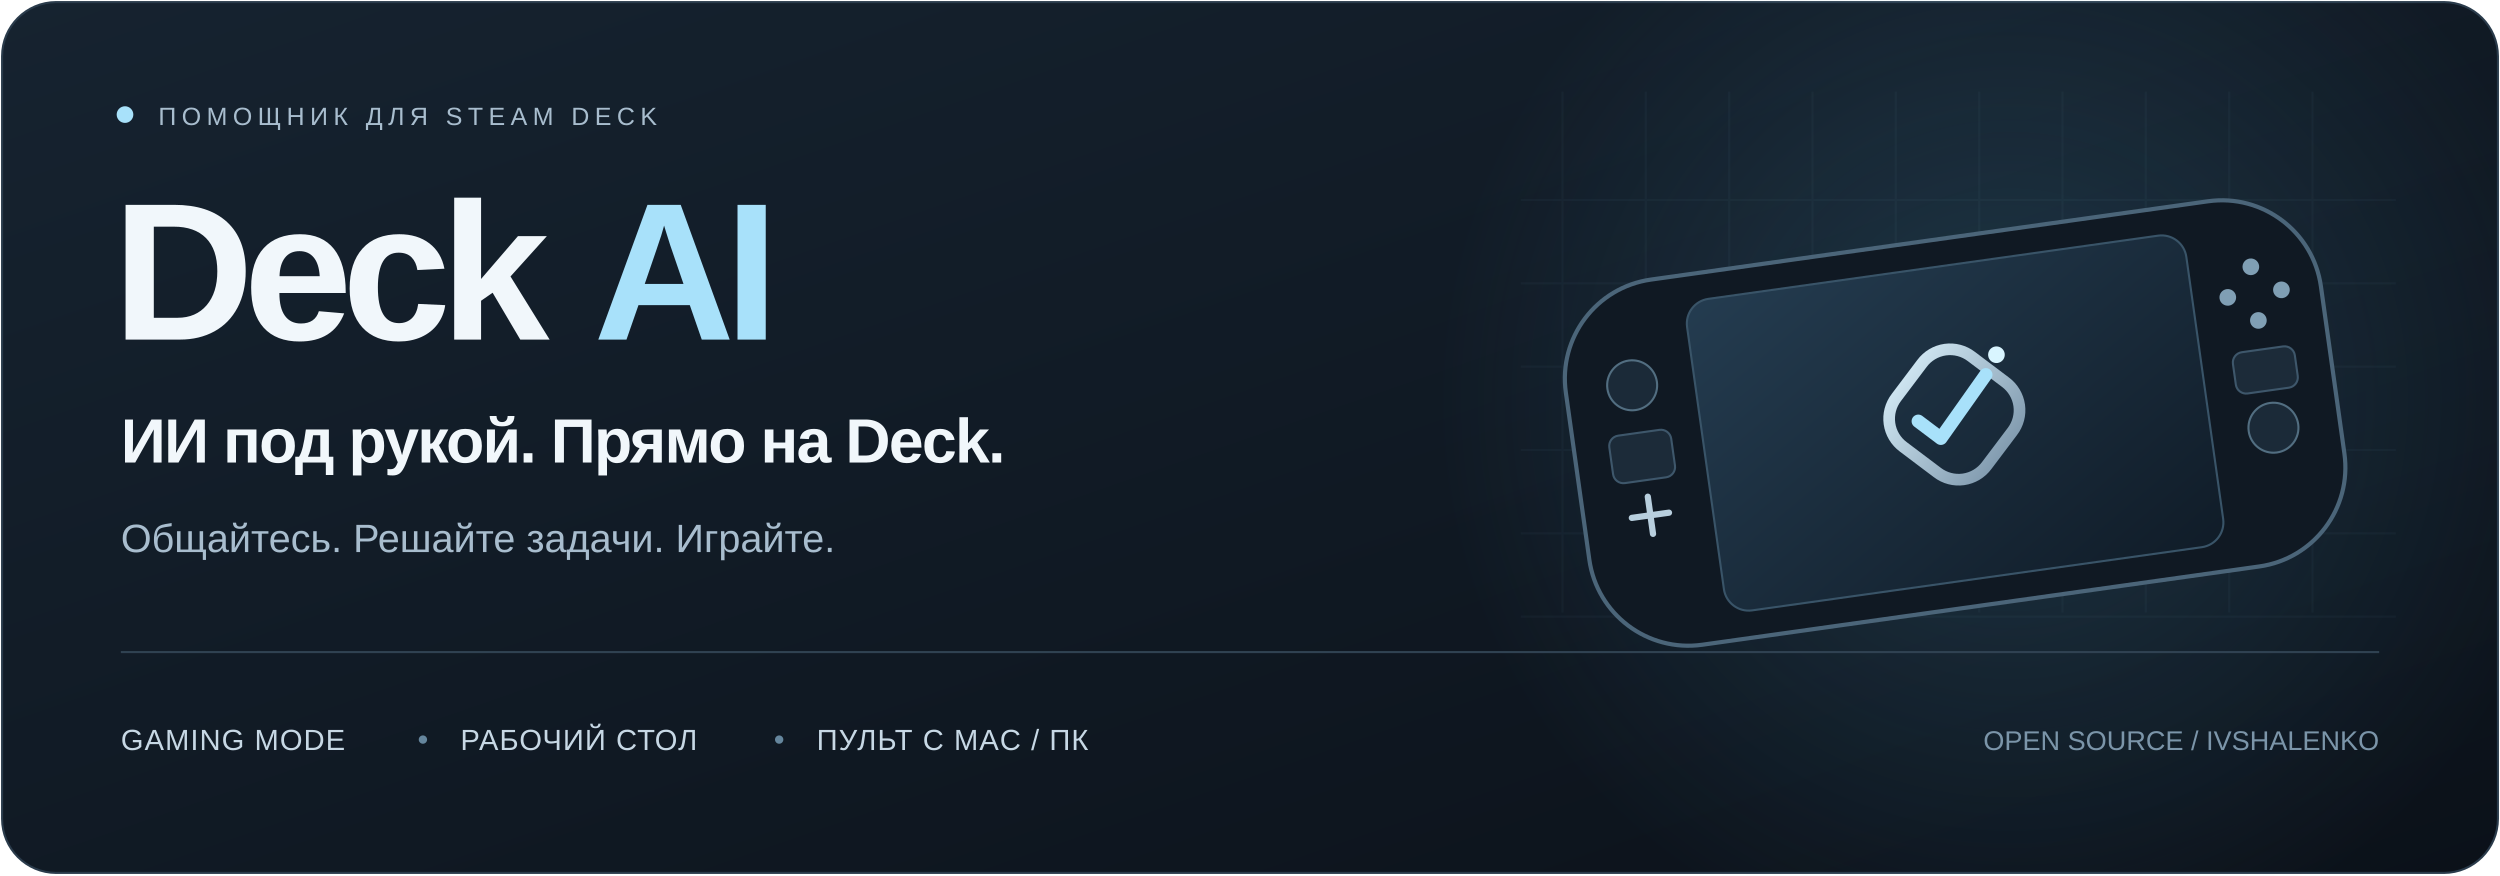
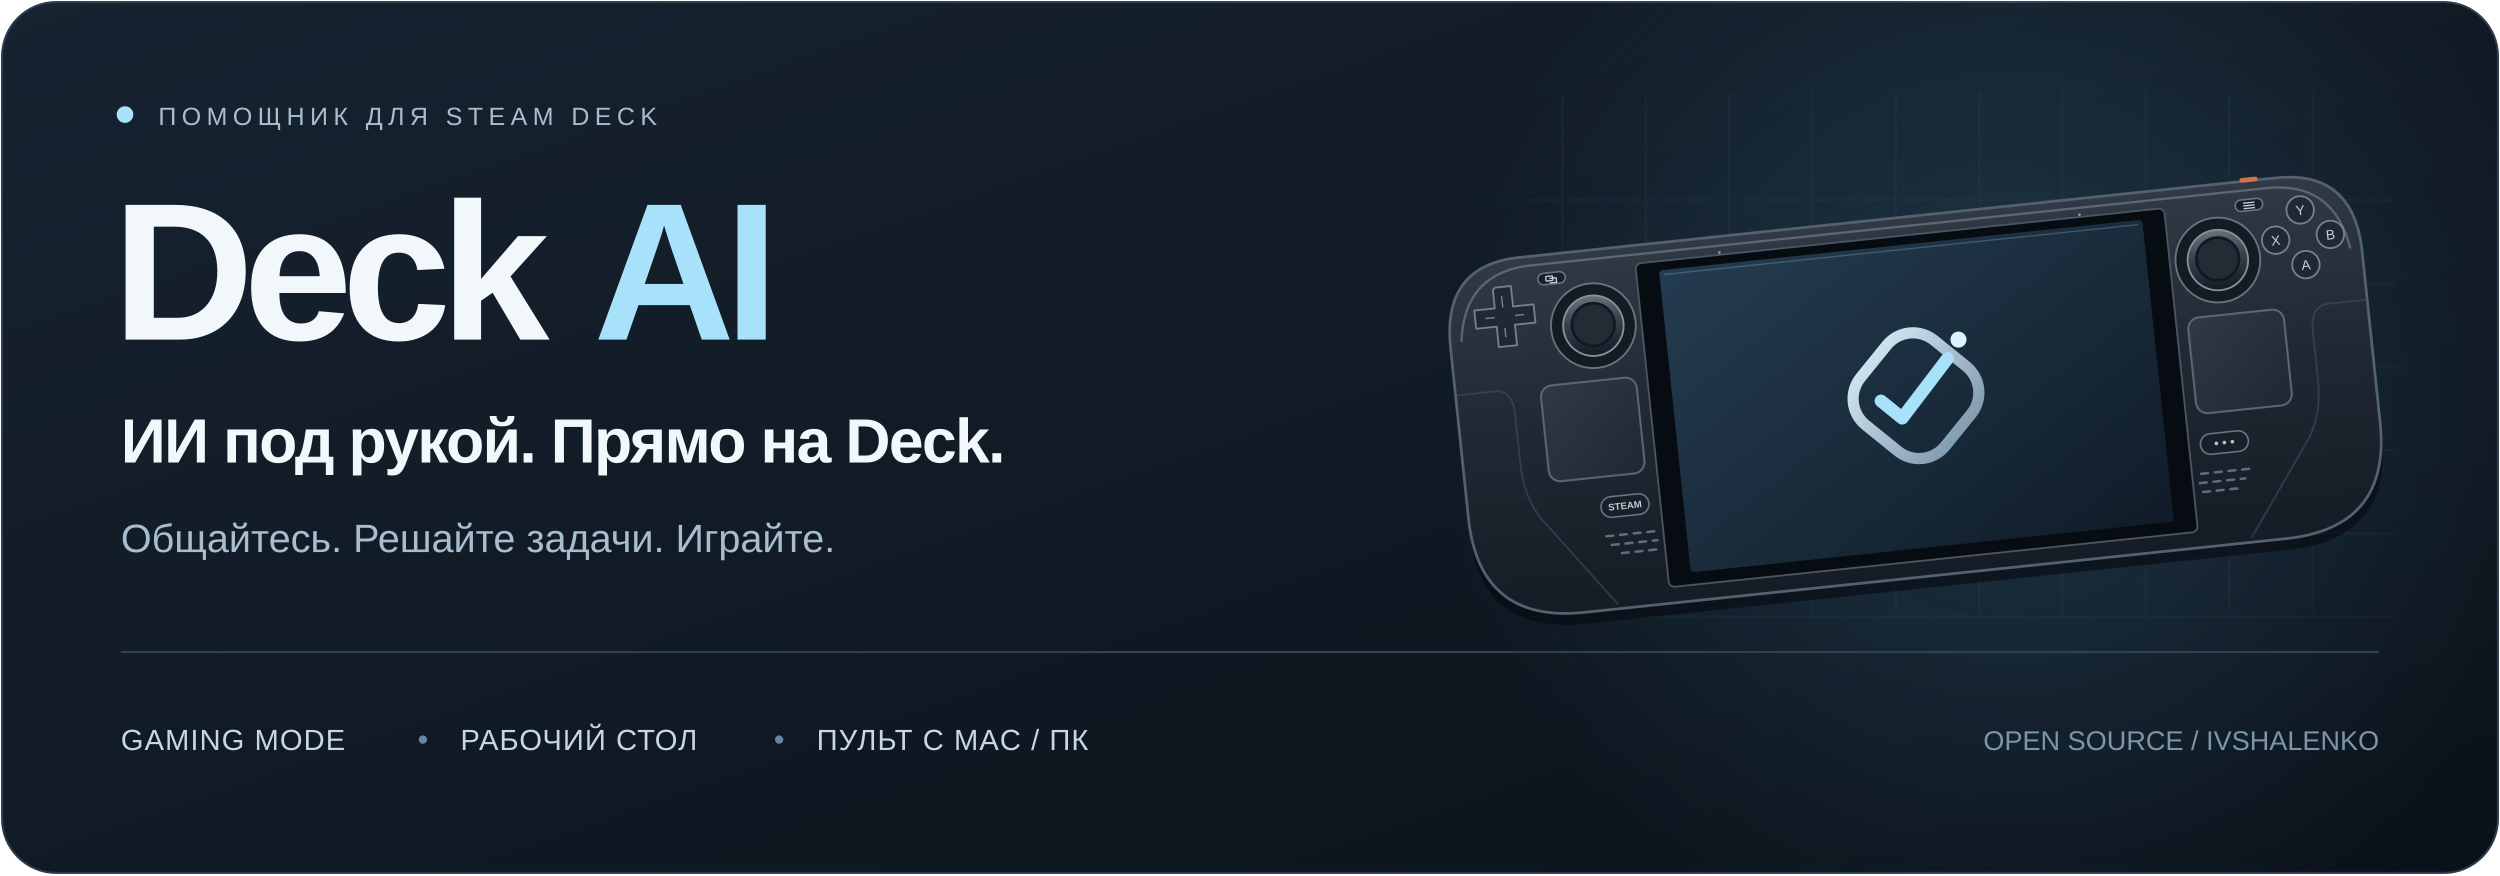
<svg xmlns="http://www.w3.org/2000/svg" width="1200" height="420" viewBox="0 0 1200 420" role="img" aria-labelledby="title desc">
  <defs>
    <linearGradient id="bg" x2="1" y2="1">
      <stop stop-color="#162330" />
      <stop offset="1" stop-color="#0b1119" />
    </linearGradient>
    <radialGradient id="halo">
      <stop stop-color="#63bde9" stop-opacity=".18" />
      <stop offset="1" stop-color="#63bde9" stop-opacity="0" />
    </radialGradient>
    <linearGradient id="screen" x2="1" y2="1">
      <stop stop-color="#243c50" />
      <stop offset="1" stop-color="#101c28" />
    </linearGradient>
    <linearGradient id="metal" x2="1" y2="1">
      <stop stop-color="#dff5ff" />
      <stop offset="1" stop-color="#718ba1" />
+     </linearGradient>
+     <linearGradient id="shell" x2="0" y2="1">
+       <stop stop-color="#303944" />
+       <stop offset=".48" stop-color="#202833" />
+       <stop offset="1" stop-color="#151c25" />
+     </linearGradient>
+     <linearGradient id="stick" x2="0" y2="1">
+       <stop stop-color="#68737e" />
+       <stop offset=".4" stop-color="#3a4551" />
+       <stop offset="1" stop-color="#121a23" />
+     </linearGradient>
+     <linearGradient id="pad" x2="1" y2="1">
+       <stop stop-color="#303a46" />
+       <stop offset="1" stop-color="#1e2834" />
    </linearGradient>
  </defs>
  <rect x="1" y="1" width="1198" height="418" rx="26" fill="url(#bg)" stroke="#2a3b4b" />
  <circle cx="965" cy="192" r="275" fill="url(#halo)" />
  <path d="M750 44v250M790 44v250M830 44v250M870 44v250M910 44v250M950 44v250M990 44v250M1030 44v250M1070 44v250M1110 44v250M730 96h420M730 136h420M730 176h420M730 216h420M730 256h420M730 296h420" fill="none" stroke="#a8e1fa" opacity=".035" />
  <g font-family="Arial, Helvetica, sans-serif">
    <circle cx="60" cy="55" r="4" fill="#a8e1fa" />
    <text x="76" y="60" fill="#a8bdce" font-size="12" letter-spacing="2.6">ПОМОЩНИК ДЛЯ STEAM DECK</text>
    <text x="54" y="163" fill="#f1f7fb" font-size="94" font-weight="700" letter-spacing="-5">Deck <tspan fill="#a8e1fa">AI</tspan>
    </text>
    <text x="58" y="222" fill="#f1f7fb" font-size="30" font-weight="600" letter-spacing="-.8">ИИ под рукой. Прямо на Deck.</text>
    <text x="58" y="265" fill="#a8bdce" font-size="19">Общайтесь. Решайте задачи. Играйте.</text>
    <path d="M58 313h1084" stroke="#304252" />
    <text x="58" y="360" fill="#c7d8e5" font-size="14" letter-spacing=".5">GAMING MODE</text>
    <circle cx="203" cy="355" r="2" fill="#65869d" />
    <text x="221" y="360" fill="#c7d8e5" font-size="14" letter-spacing=".5">РАБОЧИЙ СТОЛ</text>
    <circle cx="374" cy="355" r="2" fill="#65869d" />
    <text x="392" y="360" fill="#c7d8e5" font-size="14" letter-spacing=".5">ПУЛЬТ С MAC / ПК</text>
    <text x="1142" y="360" text-anchor="end" fill="#7b95a9" font-size="13">OPEN SOURCE / IVSHALENKO</text>
  </g>
-   <g transform="translate(755 115) rotate(-8 180 85)">
-     <rect width="366" height="177" rx="48" fill="#101923" stroke="#4b6579" stroke-width="2" />
-     <rect x="62" y="13" width="242" height="151" rx="12" fill="url(#screen)" stroke="#395468" />
-     <circle cx="32" cy="49" r="12" fill="#1b2a38" stroke="#526e81" />
-     <path d="M23 112h18m-9-9v18" stroke="#b8cfde" stroke-width="3" stroke-linecap="round" />
-     <rect x="17" y="72" width="30" height="23" rx="5" fill="#1c2b39" stroke="#3e576b" />
-     <circle cx="334" cy="112" r="12" fill="#1b2a38" stroke="#526e81" />
-     <g fill="#809fb4">
-       <circle cx="334" cy="34" r="4" />
-       <circle cx="347" cy="47" r="4" />
-       <circle cx="334" cy="60" r="4" />
-       <circle cx="321" cy="47" r="4" />
+   <g transform="translate(700 104) rotate(-6 220 87) scale(1.1)">
+     <path d="M34 3H366Q400 3 400 38V113Q400 157 354 157H46Q0 157 0 113V38Q0 3 34 3Z" fill="#05090e" opacity=".6" transform="translate(0 5)" />
+     <path d="M34 0H366Q400 0 400 36V111Q400 157 354 157H46Q0 157 0 111V36Q0 0 34 0Z" fill="url(#shell)" stroke="#536171" stroke-width="1.2" />
+     <path d="M5 34Q9 5 37 4H363Q391 5 395 34" fill="none" stroke="#73808e" stroke-width="1" opacity=".65" />
+     <path d="M0 57H17Q25 57 25 68V89Q25 105 32 115L61 155M400 57H383Q375 57 375 68V89Q375 105 368 115L339 155" fill="none" stroke="#465260" stroke-width=".8" opacity=".55" />
+     <rect x="84" y="8" width="232" height="142" rx="2.5" fill="#070c12" stroke="#4a5562" stroke-width=".8" />
+     <rect x="94" y="12" width="212" height="132.5" rx="1.5" fill="url(#screen)" />
+     <path d="M96 14H304" stroke="#7596ad" stroke-width=".6" opacity=".4" />
+     <g fill="#151b23" stroke="#697482" stroke-width=".8">
+       <circle cx="63" cy="33" r="18.5" />
+       <circle cx="337" cy="33" r="18.5" />
    </g>
-     <rect x="319" y="74" width="30" height="20" rx="5" fill="#1c2b39" stroke="#3e576b" />
-     <g transform="translate(132 34) scale(.8)" fill="none" stroke-linecap="round" stroke-linejoin="round">
+     <g fill="url(#stick)" stroke="#87919b" stroke-width=".8">
+       <circle cx="63" cy="33" r="13.2" />
+       <circle cx="337" cy="33" r="13.2" />
+     </g>
+     <g fill="#232b35" stroke="#111821" stroke-width="1.2">
+       <circle cx="63" cy="32.5" r="9.3" />
+       <circle cx="337" cy="32.5" r="9.3" />
+     </g>
+     <path d="M22 12H29V21H38V29H29V38H21V29H12V21H21V13Z" fill="#202833" stroke="#73808d" stroke-width=".8" stroke-linejoin="round" />
+     <path d="M24.5 16v5m0 9v4m-8-9h4m9 0h4" stroke="#a4adb5" stroke-width=".6" opacity=".7" />
+     <g fill="#202833" stroke="#74808e" stroke-width=".8">
+       <circle cx="375" cy="15" r="6" />
+       <circle cx="363" cy="27" r="6" />
+       <circle cx="387" cy="27" r="6" />
+       <circle cx="375" cy="39" r="6" />
+     </g>
+     <g fill="#c8d0d7" font-family="Arial, Helvetica, sans-serif" font-size="6" text-anchor="middle">
+       <text x="375" y="17.2">Y</text>
+       <text x="363" y="29.2">X</text>
+       <text x="387" y="29.2">B</text>
+       <text x="375" y="41.2">A</text>
+     </g>
+     <g fill="url(#pad)" stroke="#596574" stroke-width=".9">
+       <rect x="37" y="57" width="42" height="42" rx="5" />
+       <rect x="321" y="57" width="42" height="42" rx="5" />
+     </g>
+     <g fill="#171f29" stroke="#697582" stroke-width=".7">
+       <rect x="41" y="8" width="12" height="5" rx="2.5" />
+       <rect x="347" y="8" width="12" height="5" rx="2.5" />
+       <rect x="58" y="108" width="21" height="9" rx="4.5" />
+       <rect x="321" y="108" width="21" height="9" rx="4.5" />
+     </g>
+     <g fill="none" stroke="#c0cbd4" stroke-width=".6">
+       <rect x="44.5" y="9.5" width="3" height="2" rx=".2" />
+       <path d="M46 10.5h3v2h-3M350.5 9.5h5m-5 1.2h5m-5 1.2h5" />
+     </g>
+     <text x="68.5" y="114" text-anchor="middle" fill="#c3cdd6" font-family="Arial, Helvetica, sans-serif" font-size="4.2" font-weight="700">STEAM</text>
+     <g fill="#bac6cf">
+       <circle cx="328" cy="112.5" r=".8" />
+       <circle cx="331.5" cy="112.5" r=".8" />
+       <circle cx="335" cy="112.5" r=".8" />
+     </g>
+     <g stroke="#72808e" stroke-width="1.1" stroke-linecap="round" opacity=".8">
+       <path d="M59 125h3m3 0h3m3 0h3m3 0h3M61 129h3m3 0h3m3 0h3m3 0h2M65 133h3m3 0h3m3 0h3" />
+       <path d="M320 125h3m3 0h3m3 0h3m3 0h3M319 129h3m3 0h3m3 0h3m3 0h2M320 133h3m3 0h3m3 0h3" />
+     </g>
+     <g fill="#8d9aa6">
+       <circle cx="121" cy="7" r=".6" />
+       <circle cx="279" cy="7" r=".6" />
+     </g>
+     <rect x="350" y="-1.5" width="8" height="2" rx="1" fill="#cf744c" />
+     <g transform="translate(155 34) scale(.7)" fill="none" stroke-linecap="round" stroke-linejoin="round">
      <path d="M31 78 49 96a21 21 0 0 0 30 0l18-18a21 21 0 0 0 0-30L79 30a21 21 0 0 0-30 0L31 48a21 21 0 0 0 0 30Z" stroke="url(#metal)" stroke-width="7" />
      <path d="m42 64 12 12 32-34" stroke="#a8e1fa" stroke-width="8" />
      <circle cx="94" cy="31" r="5" fill="#d9f5ff" stroke="none" />
    </g>
  </g>
</svg>
